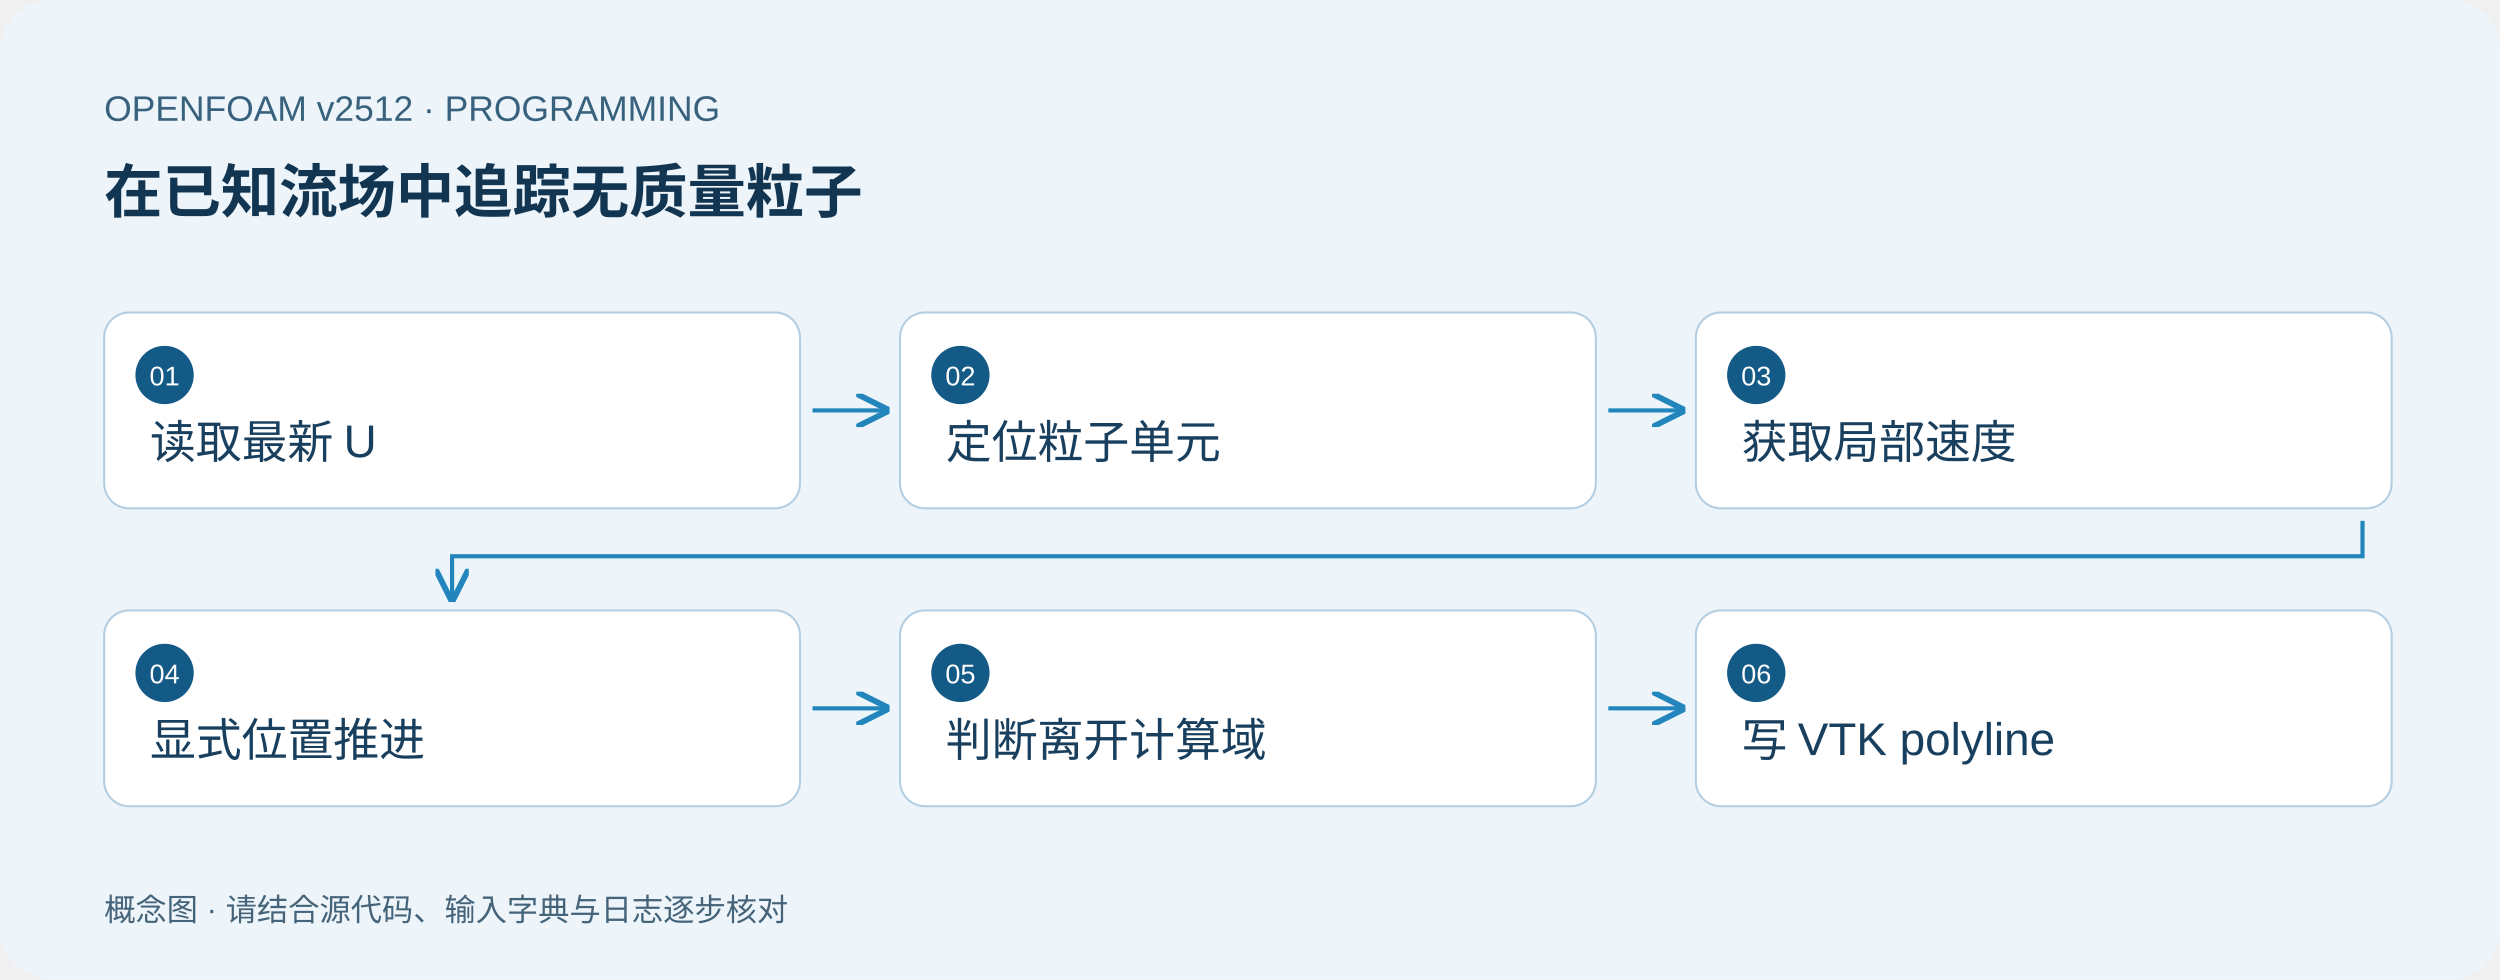
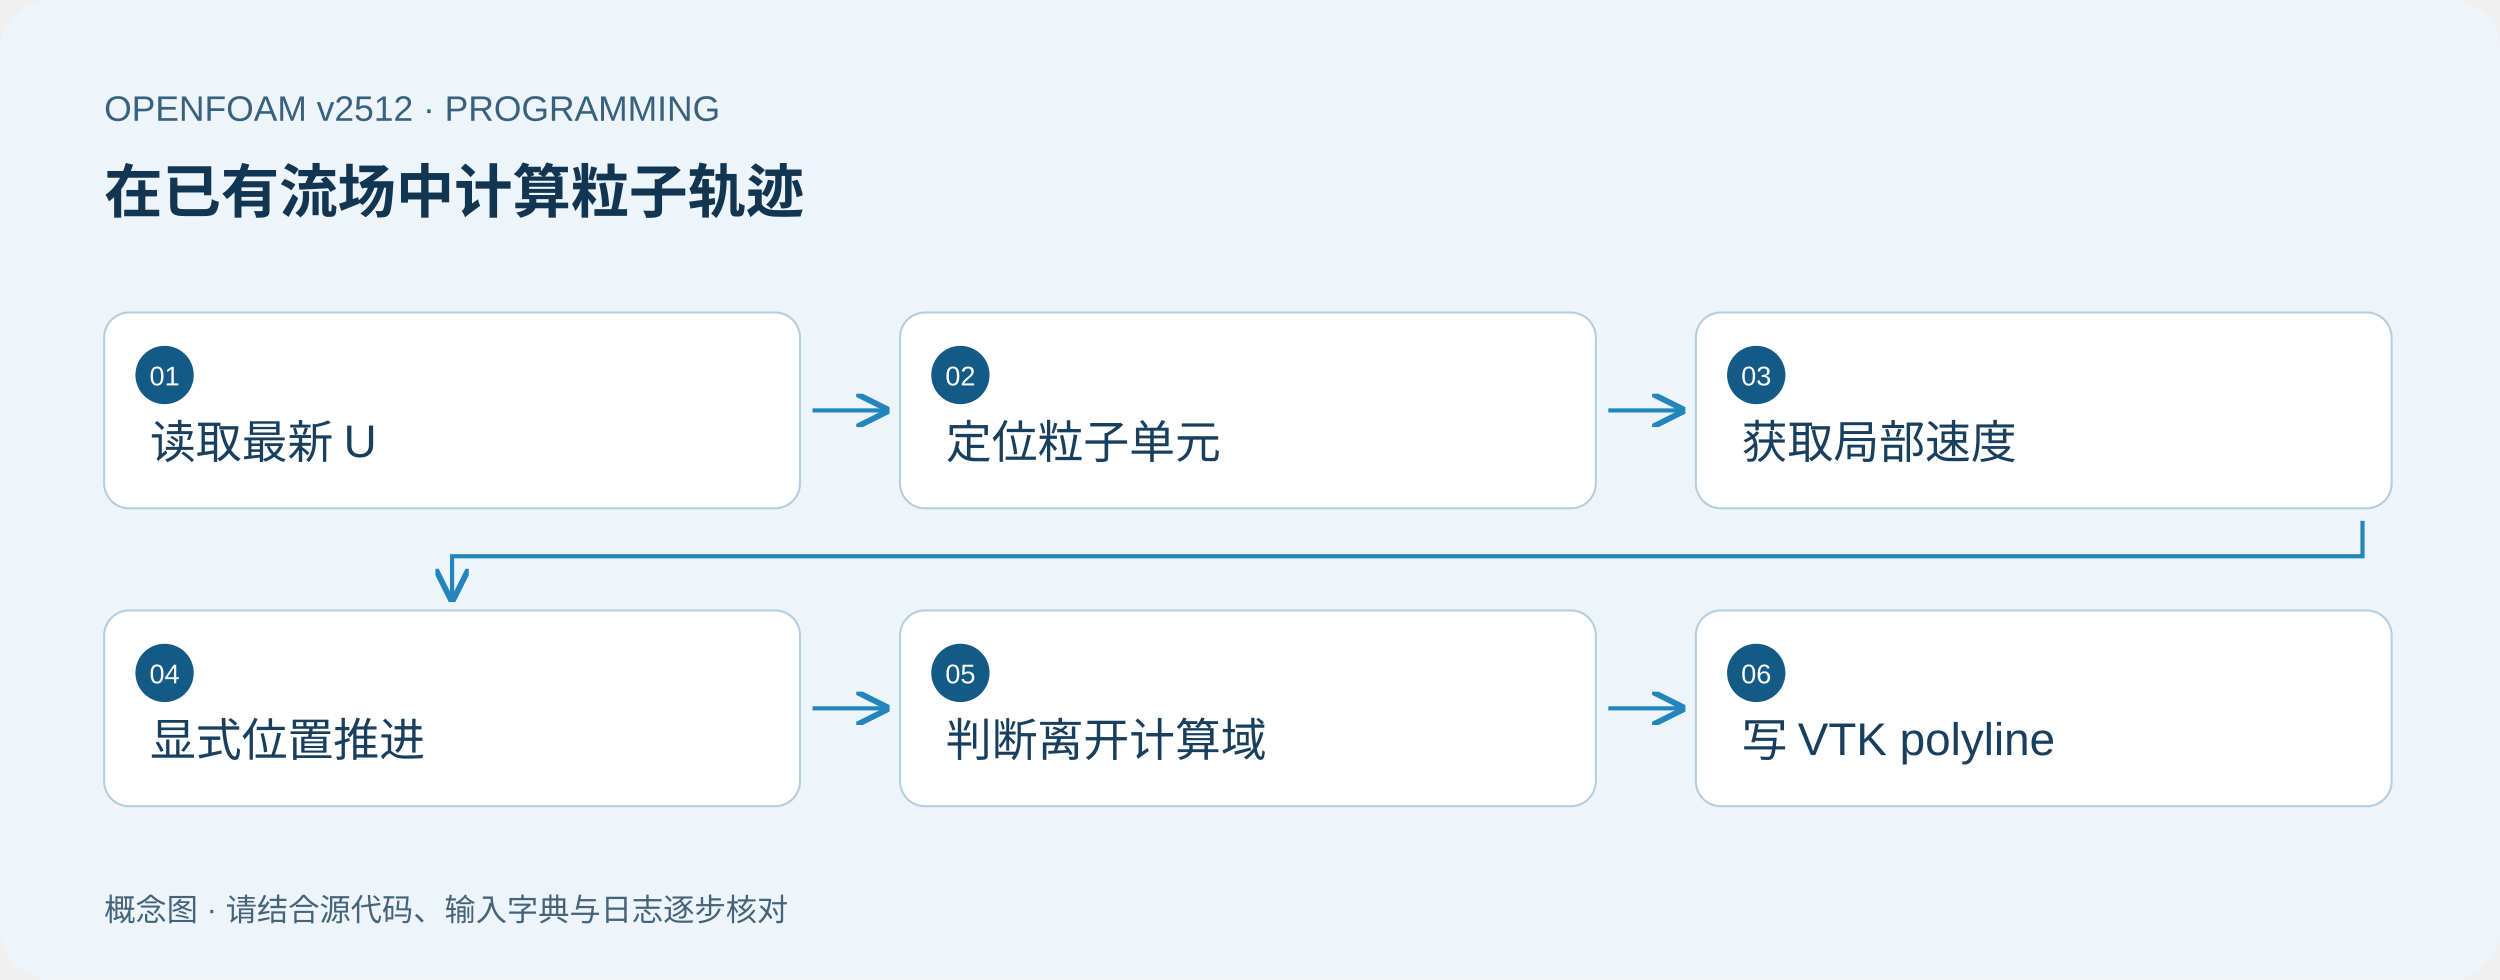
<svg xmlns="http://www.w3.org/2000/svg" width="1200" height="470" viewBox="0 0 1200 470" role="img" aria-labelledby="title desc">
  <defs>
    <marker id="a" markerWidth="8" markerHeight="8" refX="7" refY="4" orient="auto">
      <path d="M0,0 L8,4 L0,8" fill="none" stroke="#2286bd" stroke-width="1.4" />
    </marker>
  </defs>
  <rect width="1200" height="470" rx="24" fill="#eef5fa" />
  <text x="50" y="58" font-family="Arial,sans-serif" font-size="17" fill="#37617d">OPENFOAM v2512 · PROGRAMMING</text>
-   <text x="50" y="102" font-family="Arial,Microsoft YaHei,sans-serif" font-size="28" font-weight="700" fill="#123552">在已知流场中追踪无质量粒子</text>
+   <text x="50" y="102" font-family="Arial,Microsoft YaHei,sans-serif" font-size="28" font-weight="700" fill="#123552">在已有流场中计算粒子轨迹</text>
  <rect x="50" y="150" width="334" height="94" rx="12" fill="white" stroke="#b4cee1" />
  <circle cx="79" cy="180" r="14" fill="#145a87" />
  <text x="79" y="185" text-anchor="middle" fill="white" font-size="13" font-family="Arial">01</text>
  <text x="72" y="220" font-family="Arial,Microsoft YaHei,sans-serif" font-size="22" fill="#193f5e">读取最新 U</text>
  <path d="M390,197 H425" stroke="#2286bd" stroke-width="2" fill="none" marker-end="url(#a)" />
  <rect x="432" y="150" width="334" height="94" rx="12" fill="white" stroke="#b4cee1" />
  <circle cx="461" cy="180" r="14" fill="#145a87" />
  <text x="461" y="185" text-anchor="middle" fill="white" font-size="13" font-family="Arial">02</text>
  <text x="454" y="220" font-family="Arial,Microsoft YaHei,sans-serif" font-size="22" fill="#193f5e">定位粒子单元</text>
  <path d="M772,197 H807" stroke="#2286bd" stroke-width="2" fill="none" marker-end="url(#a)" />
  <rect x="814" y="150" width="334" height="94" rx="12" fill="white" stroke="#b4cee1" />
  <circle cx="843" cy="180" r="14" fill="#145a87" />
  <text x="843" y="185" text-anchor="middle" fill="white" font-size="13" font-family="Arial">03</text>
  <text x="836" y="220" font-family="Arial,Microsoft YaHei,sans-serif" font-size="22" fill="#193f5e">获取局部速度</text>
  <rect x="50" y="293" width="334" height="94" rx="12" fill="white" stroke="#b4cee1" />
  <circle cx="79" cy="323" r="14" fill="#145a87" />
  <text x="79" y="328" text-anchor="middle" fill="white" font-size="13" font-family="Arial">04</text>
  <text x="72" y="363" font-family="Arial,Microsoft YaHei,sans-serif" font-size="22" fill="#193f5e">显式位置推进</text>
  <path d="M390,340 H425" stroke="#2286bd" stroke-width="2" fill="none" marker-end="url(#a)" />
  <rect x="432" y="293" width="334" height="94" rx="12" fill="white" stroke="#b4cee1" />
  <circle cx="461" cy="323" r="14" fill="#145a87" />
  <text x="461" y="328" text-anchor="middle" fill="white" font-size="13" font-family="Arial">05</text>
  <text x="454" y="363" font-family="Arial,Microsoft YaHei,sans-serif" font-size="22" fill="#193f5e">判断离开计算域</text>
  <path d="M772,340 H807" stroke="#2286bd" stroke-width="2" fill="none" marker-end="url(#a)" />
  <rect x="814" y="293" width="334" height="94" rx="12" fill="white" stroke="#b4cee1" />
  <circle cx="843" cy="323" r="14" fill="#145a87" />
  <text x="843" y="328" text-anchor="middle" fill="white" font-size="13" font-family="Arial">06</text>
  <text x="836" y="363" font-family="Arial,Microsoft YaHei,sans-serif" font-size="22" fill="#193f5e">写 VTK polyline</text>
  <path d="M1134,250 V267 H217 V287" fill="none" stroke="#2286bd" stroke-width="2" marker-end="url(#a)" />
  <text x="50" y="442" font-family="Arial,Microsoft YaHei,sans-serif" font-size="15" fill="#45647a">概念图 · 请结合源代码、输入字典与日志逐步核对</text>
</svg>
